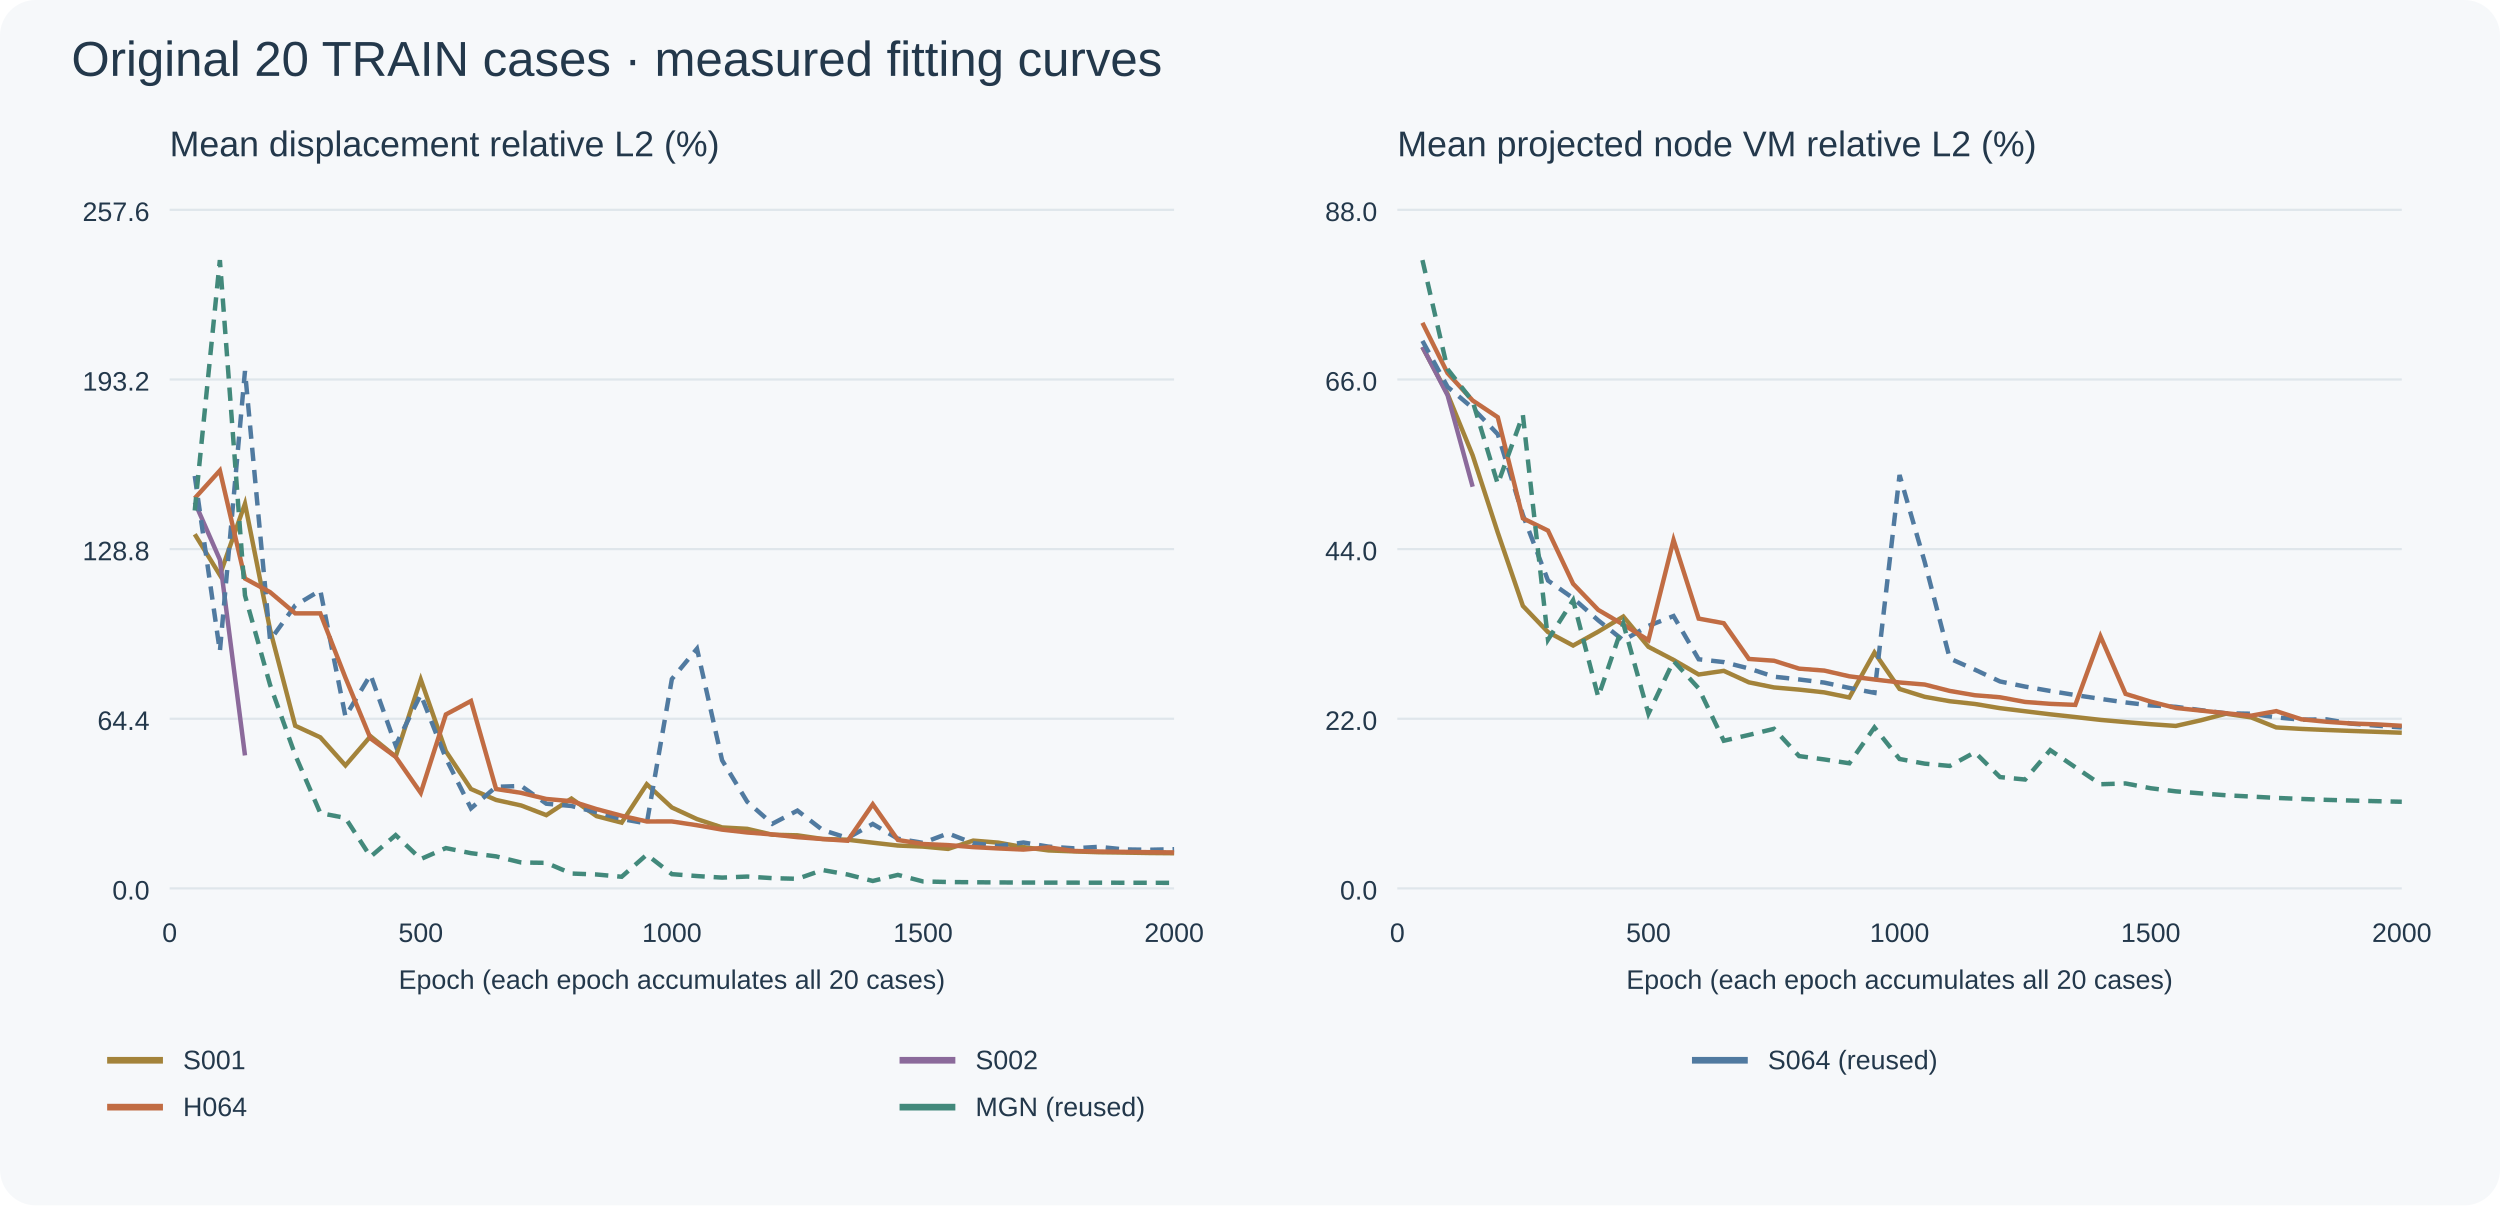
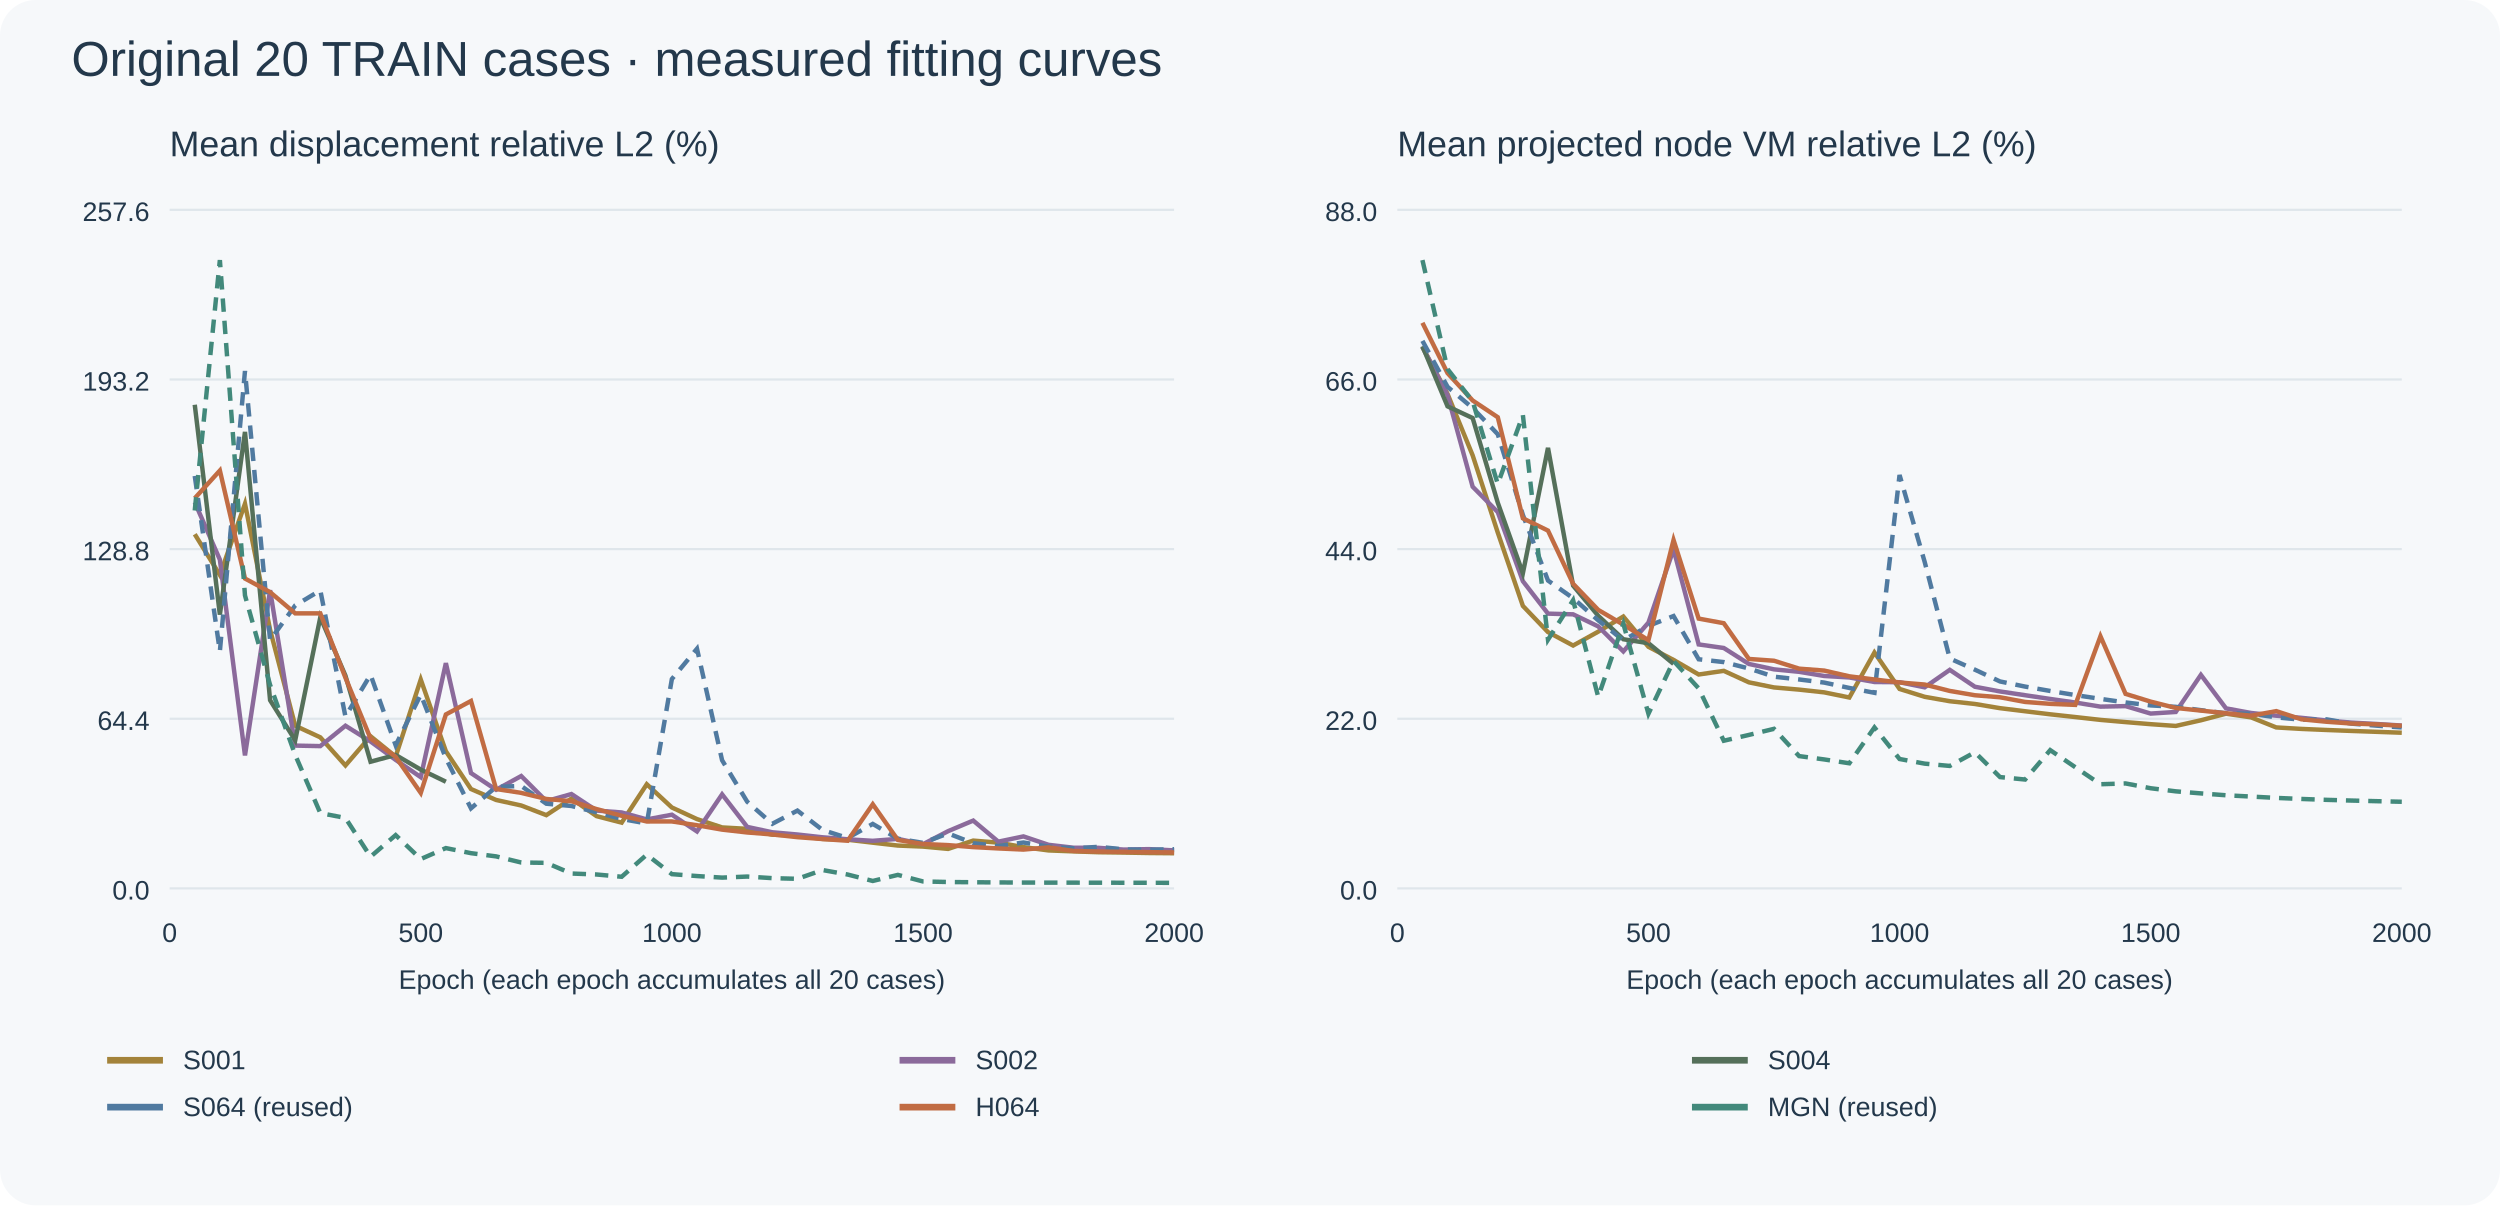
<svg xmlns="http://www.w3.org/2000/svg" width="1120" height="540" viewBox="0 0 1120 540">
  <rect width="1120" height="540" rx="16" fill="#f6f8fa" />
  <g font-family="Arial,sans-serif" fill="#23384b">
    <text x="32" y="34" font-size="22">Original 20 TRAIN cases · measured fitting curves</text>
    <text x="76" y="70" font-size="16">Mean displacement relative L2 (%)</text>
    <path d="M76,398.00h450" stroke="#dfe6eb" />
    <text x="67" y="403.00" text-anchor="end" font-size="12">0.0</text>
    <path d="M76,322.00h450" stroke="#dfe6eb" />
    <text x="67" y="327.00" text-anchor="end" font-size="12">64.4</text>
    <path d="M76,246.00h450" stroke="#dfe6eb" />
    <text x="67" y="251.00" text-anchor="end" font-size="12">128.8</text>
    <path d="M76,170.00h450" stroke="#dfe6eb" />
    <text x="67" y="175.00" text-anchor="end" font-size="12">193.2</text>
    <path d="M76,94.00h450" stroke="#dfe6eb" />
    <text x="67" y="99.00" text-anchor="end" font-size="12">257.6</text>
    <text x="76.00" y="422" text-anchor="middle" font-size="12">0</text>
    <text x="188.50" y="422" text-anchor="middle" font-size="12">500</text>
    <text x="301.00" y="422" text-anchor="middle" font-size="12">1000</text>
    <text x="413.50" y="422" text-anchor="middle" font-size="12">1500</text>
    <text x="526.00" y="422" text-anchor="middle" font-size="12">2000</text>
    <text x="301.0" y="443" text-anchor="middle" font-size="12">Epoch (each epoch accumulates all 20 cases)</text>
    <polyline points="87.25,239.33 98.50,257.60 109.75,225.68 121.00,282.13 132.25,325.14 143.50,330.33 154.75,342.92 166.00,329.84 177.25,338.96 188.50,304.43 199.75,336.55 211.00,353.49 222.25,358.38 233.50,360.86 244.75,365.18 256.00,357.76 267.25,365.63 278.50,368.55 289.75,351.34 301.00,361.76 312.25,366.95 323.50,370.69 334.75,371.32 346.00,373.95 357.25,374.23 368.50,375.86 379.75,376.20 391.00,377.52 402.25,378.81 413.50,379.27 424.75,380.31 436.00,376.59 447.25,377.50 458.50,379.51 469.75,380.99 481.00,381.42 492.25,381.80 503.50,381.95 514.75,382.15 526.00,382.25" fill="none" stroke="#a3833a" stroke-width="2" />
-     <polyline points="87.25,225.02 98.50,250.73 109.75,338.43" fill="none" stroke="#8b6a9b" stroke-width="2" />
+     <polyline points="87.25,225.02 98.50,250.73 109.75,338.43 121.00,264.42 132.25,334.03 143.50,334.26 154.75,325.13 166.00,332.18 177.25,340.43 188.50,348.17 199.75,297.08 211.00,346.33 222.25,353.82 233.50,347.66 244.75,358.91 256.00,355.73 267.25,363.14 278.50,363.98 289.75,367.10 301.00,364.99 312.25,372.49 323.50,355.87 334.75,370.45 346.00,372.86 357.25,373.86 368.50,375.11 379.75,376.00 391.00,376.69 402.25,375.82 413.50,378.21 424.75,372.36 436.00,367.62 447.25,377.06 458.50,374.71 469.75,378.48 481.00,379.79 492.25,379.84 503.50,380.62 514.75,380.41 526.00,380.97" fill="none" stroke="#8b6a9b" stroke-width="2" />
+     <polyline points="87.25,181.33 98.50,275.36 109.75,193.49 121.00,313.70 132.25,331.68 143.50,276.56 154.75,302.68 166.00,341.24 177.25,338.23 188.50,344.78 199.75,350.22" fill="none" stroke="#55705a" stroke-width="2" />
    <polyline points="87.25,213.22 98.50,291.82 109.75,166.22 121.00,286.82 132.25,271.24 143.50,264.49 154.75,320.98 166.00,302.28 177.25,333.88 188.50,311.16 199.75,339.70 211.00,362.14 222.25,352.50 233.50,352.11 244.75,360.06 256.00,361.08 267.25,363.92 278.50,366.91 289.75,368.91 301.00,304.21 312.25,290.62 323.50,340.60 334.75,359.18 346.00,369.05 357.25,363.15 368.50,371.83 379.75,375.41 391.00,369.12 402.25,375.74 413.50,377.61 424.75,373.37 436.00,377.76 447.25,379.01 458.50,377.44 469.75,379.29 481.00,380.04 492.25,379.38 503.50,380.54 514.75,380.70 526.00,380.44" fill="none" stroke="#507aa0" stroke-width="2" stroke-dasharray="6 4" />
    <polyline points="87.25,223.22 98.50,210.80 109.75,259.18 121.00,265.28 132.25,274.78 143.50,274.79 154.75,303.59 166.00,330.83 177.25,339.06 188.50,355.23 199.75,320.08 211.00,314.04 222.25,353.48 233.50,355.21 244.75,357.94 256.00,358.93 267.25,362.47 278.50,365.47 289.75,368.02 301.00,368.01 312.25,369.71 323.50,371.67 334.75,372.95 346.00,373.83 357.25,375.05 368.50,375.89 379.75,376.65 391.00,360.31 402.25,376.31 413.50,378.11 424.75,378.61 436.00,379.50 447.25,380.10 458.50,380.61 469.75,379.63 481.00,381.23 492.25,381.49 503.50,381.63 514.75,381.77 526.00,381.88" fill="none" stroke="#c16c43" stroke-width="2" />
    <polyline points="87.25,228.72 98.50,116.52 109.75,266.75 121.00,306.85 132.25,338.22 143.50,364.27 154.75,366.44 166.00,383.81 177.25,374.13 188.50,384.86 199.75,379.94 211.00,382.22 222.25,383.66 233.50,386.40 244.75,386.56 256.00,391.34 267.25,391.77 278.50,392.79 289.75,382.89 301.00,391.62 312.25,392.47 323.50,393.17 334.75,392.70 346.00,393.41 357.25,393.71 368.50,389.78 379.75,391.79 391.00,394.67 402.25,391.95 413.50,394.89 424.75,395.14 436.00,395.25 447.25,395.33 458.50,395.38 469.75,395.41 481.00,395.43 492.25,395.45 503.50,395.47 514.75,395.49 526.00,395.50" fill="none" stroke="#42897b" stroke-width="2" stroke-dasharray="6 4" />
    <text x="626" y="70" font-size="16">Mean projected node VM relative L2 (%)</text>
    <path d="M626,398.00h450" stroke="#dfe6eb" />
    <text x="617" y="403.00" text-anchor="end" font-size="12">0.0</text>
    <path d="M626,322.00h450" stroke="#dfe6eb" />
    <text x="617" y="327.00" text-anchor="end" font-size="12">22.0</text>
    <path d="M626,246.00h450" stroke="#dfe6eb" />
    <text x="617" y="251.00" text-anchor="end" font-size="12">44.0</text>
    <path d="M626,170.00h450" stroke="#dfe6eb" />
    <text x="617" y="175.00" text-anchor="end" font-size="12">66.0</text>
    <path d="M626,94.00h450" stroke="#dfe6eb" />
    <text x="617" y="99.00" text-anchor="end" font-size="12">88.0</text>
    <text x="626.00" y="422" text-anchor="middle" font-size="12">0</text>
    <text x="738.50" y="422" text-anchor="middle" font-size="12">500</text>
    <text x="851.00" y="422" text-anchor="middle" font-size="12">1000</text>
    <text x="963.50" y="422" text-anchor="middle" font-size="12">1500</text>
    <text x="1076.00" y="422" text-anchor="middle" font-size="12">2000</text>
    <text x="851.0" y="443" text-anchor="middle" font-size="12">Epoch (each epoch accumulates all 20 cases)</text>
    <polyline points="637.25,155.50 648.50,176.48 659.75,204.00 671.00,238.60 682.25,271.45 693.50,283.19 704.75,289.20 716.00,282.99 727.25,276.20 738.50,289.77 749.75,295.65 761.00,302.17 772.25,300.54 783.50,305.69 794.75,307.97 806.00,308.95 817.25,310.18 828.50,312.48 839.75,292.32 851.00,308.65 862.25,312.17 873.50,314.15 884.75,315.38 896.00,317.26 907.25,318.64 918.50,320.01 929.75,321.24 941.00,322.51 952.25,323.50 963.50,324.43 974.75,325.22 986.00,322.69 997.25,319.73 1008.50,321.39 1019.75,325.89 1031.00,326.55 1042.25,327.03 1053.50,327.46 1064.75,327.86 1076.00,328.26" fill="none" stroke="#a3833a" stroke-width="2" />
-     <polyline points="637.25,155.40 648.50,177.04 659.75,218.05" fill="none" stroke="#8b6a9b" stroke-width="2" />
+     <polyline points="637.25,155.40 648.50,177.04 659.75,218.05 671.00,229.43 682.25,260.37 693.50,274.91 704.75,275.22 716.00,280.63 727.25,291.84 738.50,278.93 749.75,246.09 761.00,288.70 772.25,290.30 783.50,297.45 794.75,299.87 806.00,300.97 817.25,302.84 828.50,303.50 839.75,305.54 851.00,305.63 862.25,307.92 873.50,300.10 884.75,307.66 896.00,309.77 907.25,311.46 918.50,313.13 929.75,314.74 941.00,316.57 952.25,316.34 963.50,319.68 974.75,318.96 986.00,302.34 997.25,317.35 1008.50,319.41 1019.75,320.64 1031.00,321.58 1042.25,322.78 1053.50,323.73 1064.75,324.35 1076.00,325.04" fill="none" stroke="#8b6a9b" stroke-width="2" />
+     <polyline points="637.25,155.09 648.50,182.05 659.75,187.29 671.00,225.21 682.25,256.81 693.50,200.64 704.75,262.35 716.00,275.87 727.25,286.38 738.50,288.15 749.75,297.42" fill="none" stroke="#55705a" stroke-width="2" />
    <polyline points="637.25,152.70 648.50,173.31 659.75,182.79 671.00,194.53 682.25,230.69 693.50,260.08 704.75,267.98 716.00,277.91 727.25,286.87 738.50,280.39 749.75,275.99 761.00,295.35 772.25,296.62 783.50,299.47 794.75,303.15 806.00,304.40 817.25,305.80 828.50,308.20 839.75,310.38 851.00,212.80 862.25,251.72 873.50,295.01 884.75,300.01 896.00,305.29 907.25,307.59 918.50,309.55 929.75,311.39 941.00,313.09 952.25,314.70 963.50,316.02 974.75,316.66 986.00,318.15 997.25,319.54 1008.50,319.75 1019.75,321.37 1031.00,322.43 1042.25,322.27 1053.50,324.19 1064.75,325.10 1076.00,325.89" fill="none" stroke="#507aa0" stroke-width="2" stroke-dasharray="6 4" />
    <polyline points="637.25,144.61 648.50,167.17 659.75,179.43 671.00,186.92 682.25,232.20 693.50,237.71 704.75,261.53 716.00,273.23 727.25,279.83 738.50,286.79 749.75,241.92 761.00,277.13 772.25,279.20 783.50,295.21 794.75,296.01 806.00,299.56 817.25,300.42 828.50,302.99 839.75,304.41 851.00,305.75 862.25,306.67 873.50,309.54 884.75,311.47 896.00,312.38 907.25,314.47 918.50,315.32 929.75,315.79 941.00,285.06 952.25,310.86 963.50,314.33 974.75,317.16 986.00,318.34 997.25,319.54 1008.50,320.63 1019.75,318.58 1031.00,322.24 1042.25,323.34 1053.50,324.14 1064.75,324.52 1076.00,325.17" fill="none" stroke="#c16c43" stroke-width="2" />
    <polyline points="637.25,116.52 648.50,165.35 659.75,179.79 671.00,216.83 682.25,185.95 693.50,286.58 704.75,268.91 716.00,312.18 727.25,279.41 738.50,319.76 749.75,296.12 761.00,308.38 772.25,331.85 783.50,329.25 794.75,326.52 806.00,338.73 817.25,340.23 828.50,341.95 839.75,325.89 851.00,340.03 862.25,342.11 873.50,343.14 884.75,337.02 896.00,348.13 907.25,349.23 918.50,336.05 929.75,343.73 941.00,351.34 952.25,350.98 963.50,353.13 974.75,354.52 986.00,355.44 997.25,356.28 1008.50,356.86 1019.75,357.46 1031.00,357.93 1042.25,358.33 1053.50,358.65 1064.75,358.93 1076.00,359.19" fill="none" stroke="#42897b" stroke-width="2" stroke-dasharray="6 4" />
    <path d="M48,475h25" stroke="#a3833a" stroke-width="3" />
    <text x="82" y="479" font-size="12">S001</text>
    <path d="M403,475h25" stroke="#8b6a9b" stroke-width="3" />
    <text x="437" y="479" font-size="12">S002</text>
-     <path d="M758,475h25" stroke="#507aa0" stroke-width="3" />
-     <text x="792" y="479" font-size="12">S064 (reused)</text>
-     <path d="M48,496h25" stroke="#c16c43" stroke-width="3" />
-     <text x="82" y="500" font-size="12">H064</text>
-     <path d="M403,496h25" stroke="#42897b" stroke-width="3" />
-     <text x="437" y="500" font-size="12">MGN (reused)</text>
+     <path d="M758,475h25" stroke="#55705a" stroke-width="3" />
+     <text x="792" y="479" font-size="12">S004</text>
+     <path d="M48,496h25" stroke="#507aa0" stroke-width="3" />
+     <text x="82" y="500" font-size="12">S064 (reused)</text>
+     <path d="M403,496h25" stroke="#c16c43" stroke-width="3" />
+     <text x="437" y="500" font-size="12">H064</text>
+     <path d="M758,496h25" stroke="#42897b" stroke-width="3" />
+     <text x="792" y="500" font-size="12">MGN (reused)</text>
  </g>
</svg>
